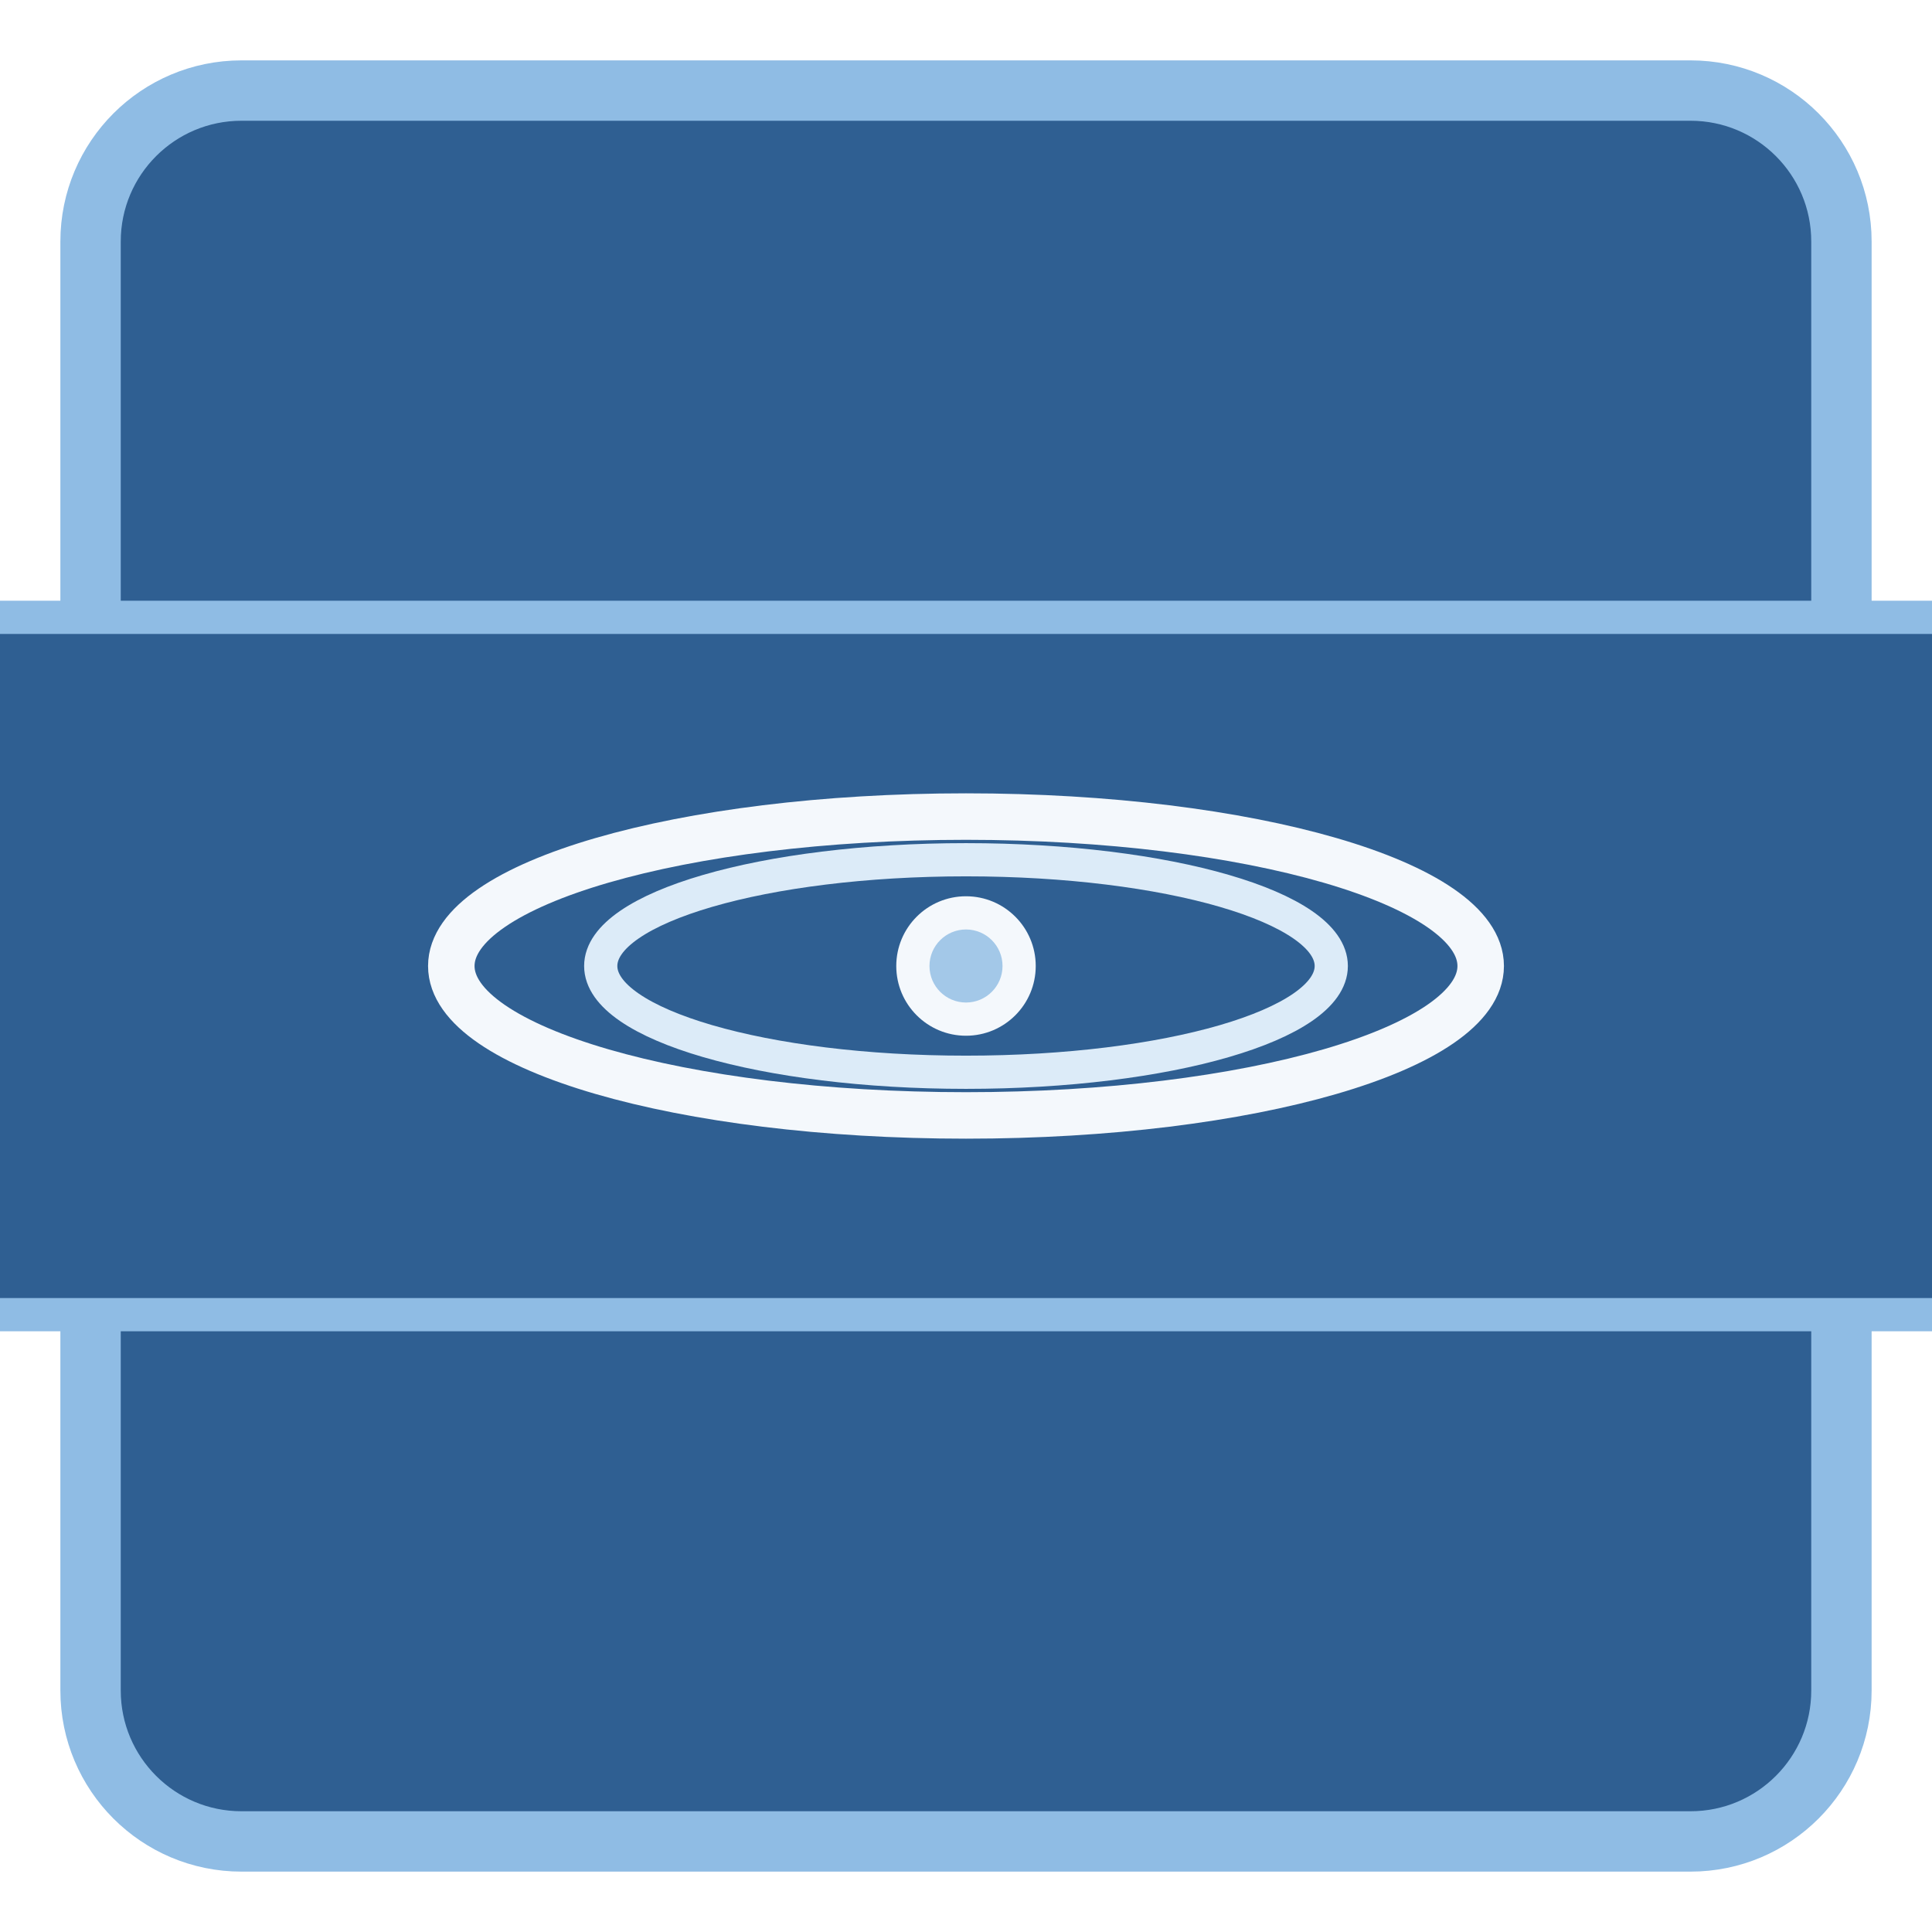
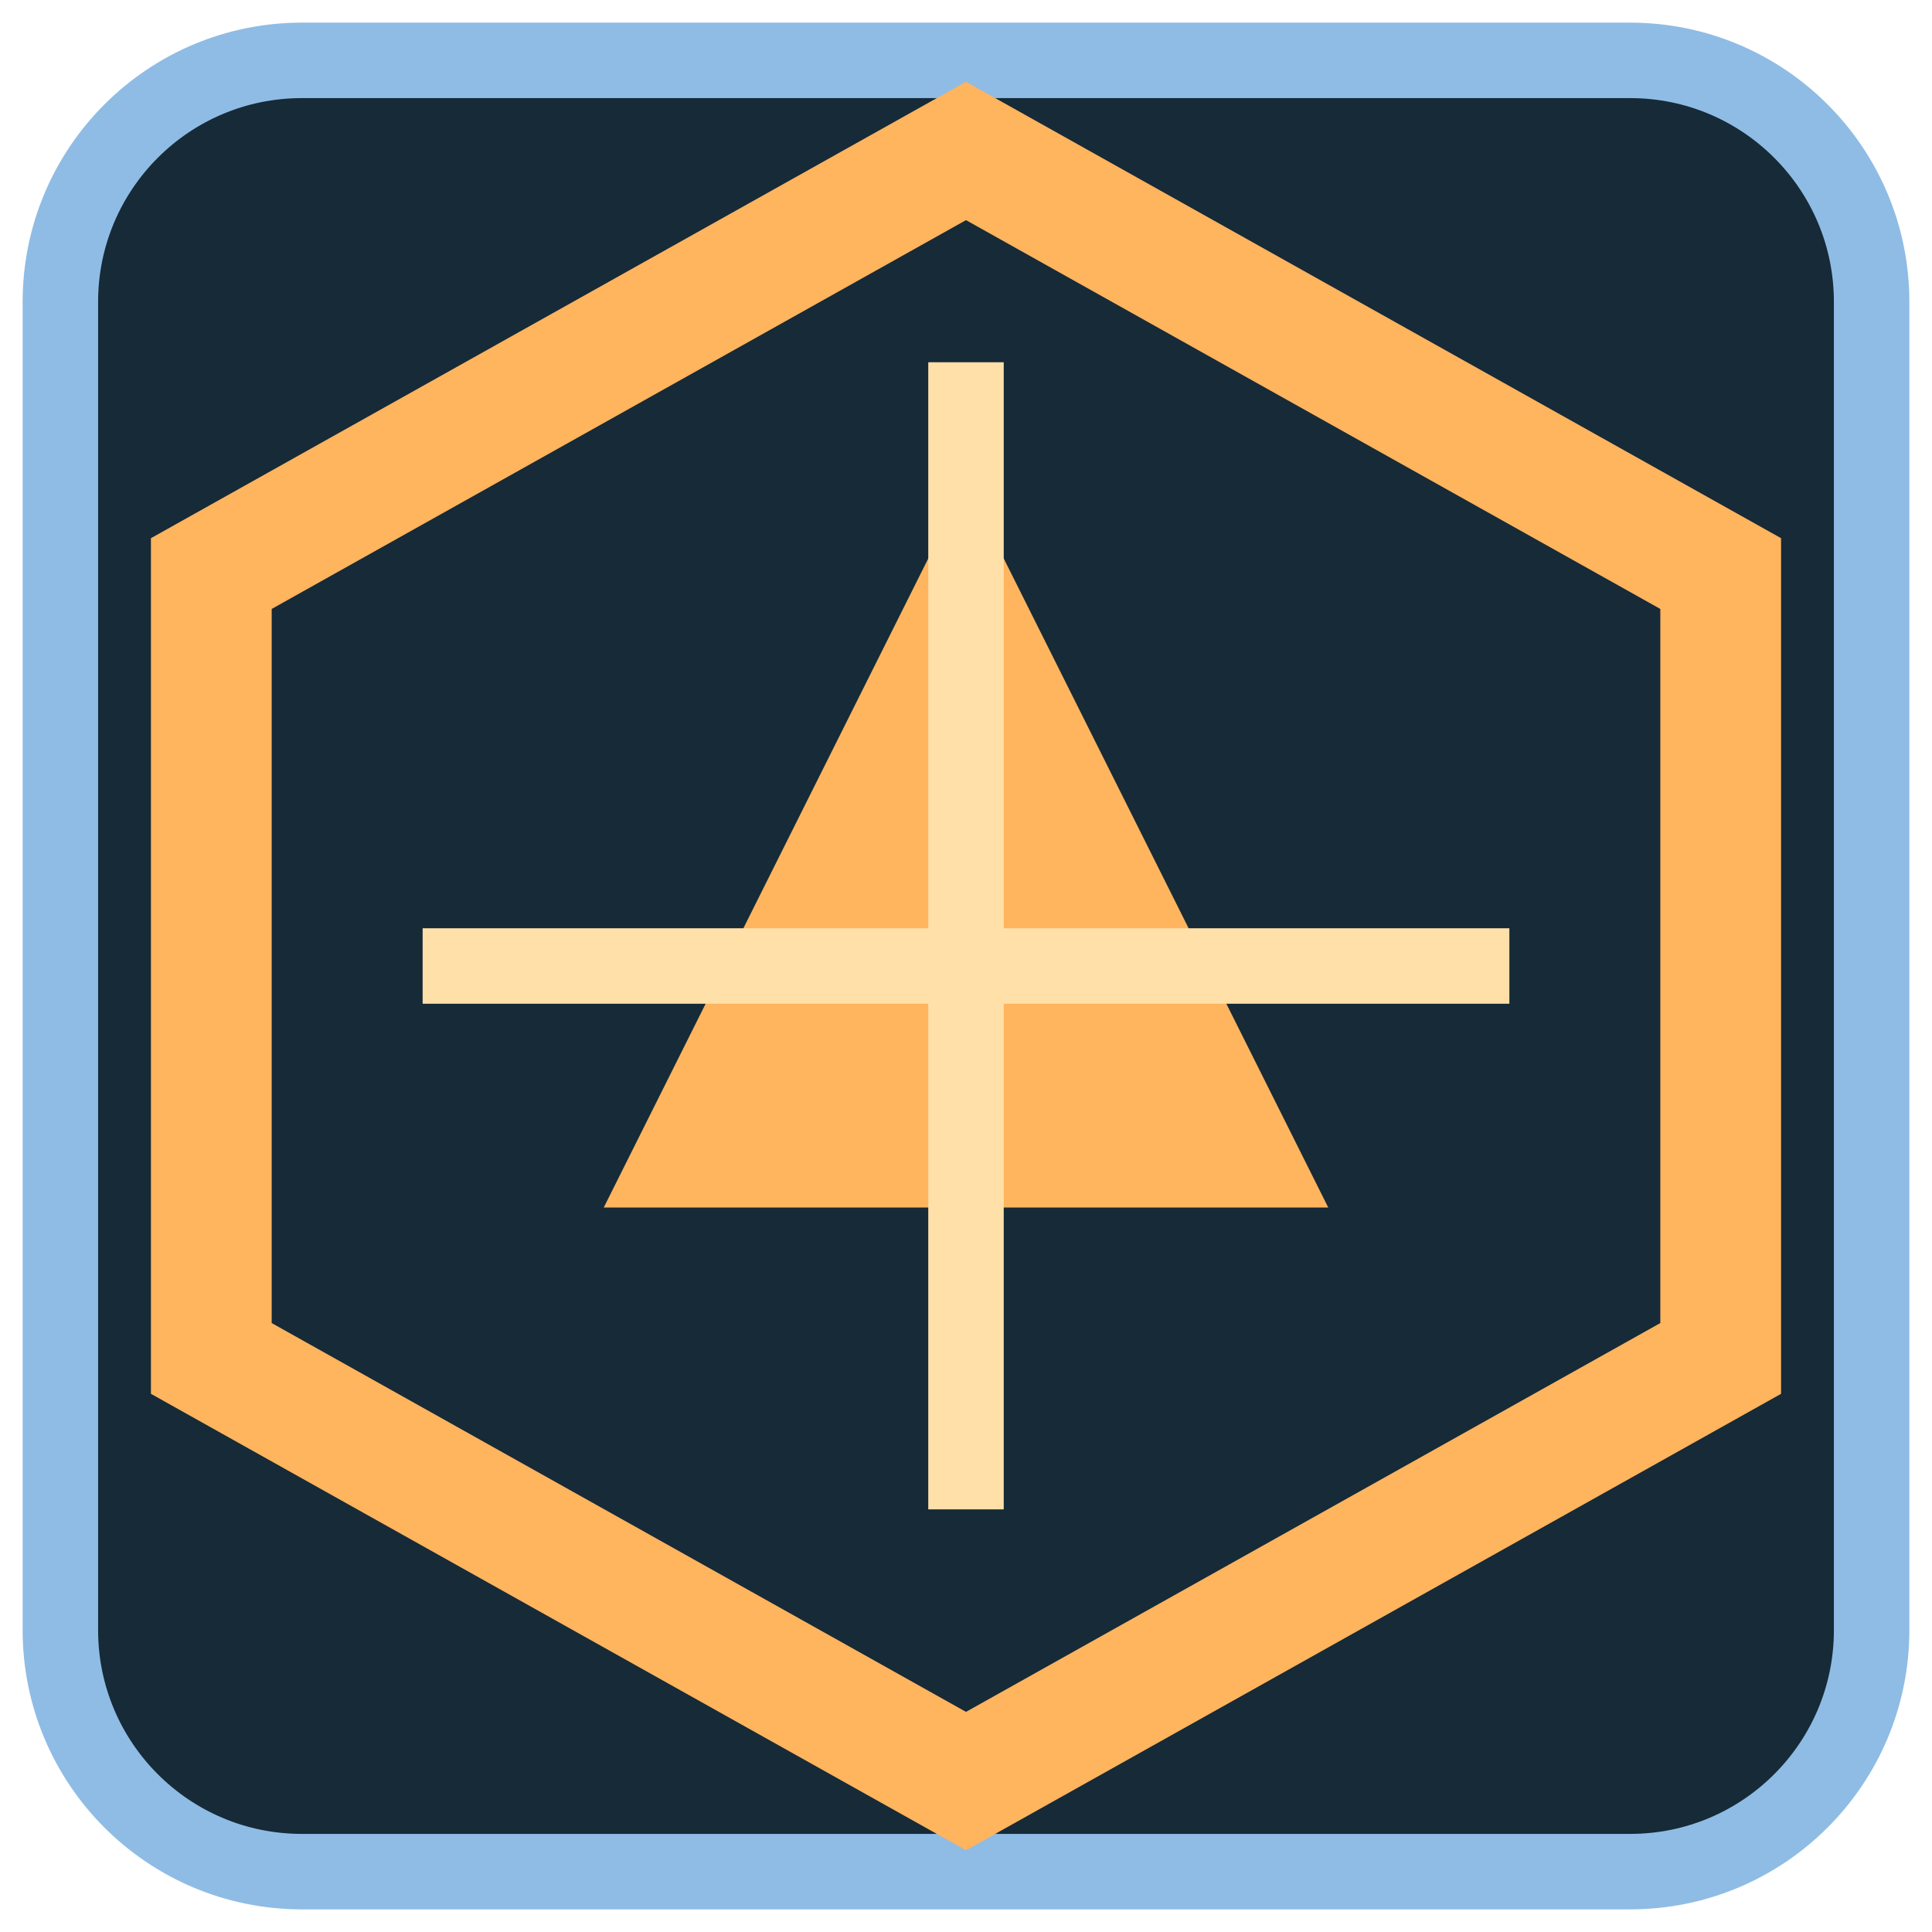
<svg xmlns="http://www.w3.org/2000/svg" viewBox="0 0 64 64">
-   <rect x="3" y="3" width="58" height="58" rx="5" fill="#2f5f92" stroke="#8fbce4" stroke-width="2" />
-   <g transform="translate(32 32) scale(0.55) translate(-90 -50)">
-     <path d="M90 50 L170 50" stroke="#1d3d61" stroke-width="5" opacity="0.55" stroke-linecap="round" />
-     <path d="M90 50 L170 50" stroke="#8fbce4" stroke-width="2.7" stroke-linecap="round" />
-     <rect x="24" y="29" width="132" height="42" rx="4" fill="#2f5f92" stroke="#8fbce4" stroke-width="2" />
-     <ellipse cx="90" cy="50" rx="31" ry="9" stroke="#f4f8fc" stroke-width="2.8" fill="none" />
-     <ellipse cx="90" cy="50" rx="22" ry="6.4" stroke="#dcebf8" stroke-width="2" fill="none" />
-     <circle cx="90" cy="50" r="4.2" fill="#f4f8fc" />
-     <circle cx="90" cy="50" r="2.2" fill="#8fbce4" opacity="0.8" />
-   </g>
+   <rect x="2" y="2" width="60" height="60" rx="8" fill="#162a38" stroke="#8fbce4" stroke-width="2.5" />
+   <path d="M32 5 L57 19 V45 L32 59 L7 45 V19 Z" fill="none" stroke="#ffb45e" stroke-width="4" />
+   <path d="M20 40 L32 16 L44 40 Z" fill="#ffb45e" />
+   <path d="M32 12 V50 M14 32 H50" stroke="#ffe0a8" stroke-width="2.5" />
</svg>
